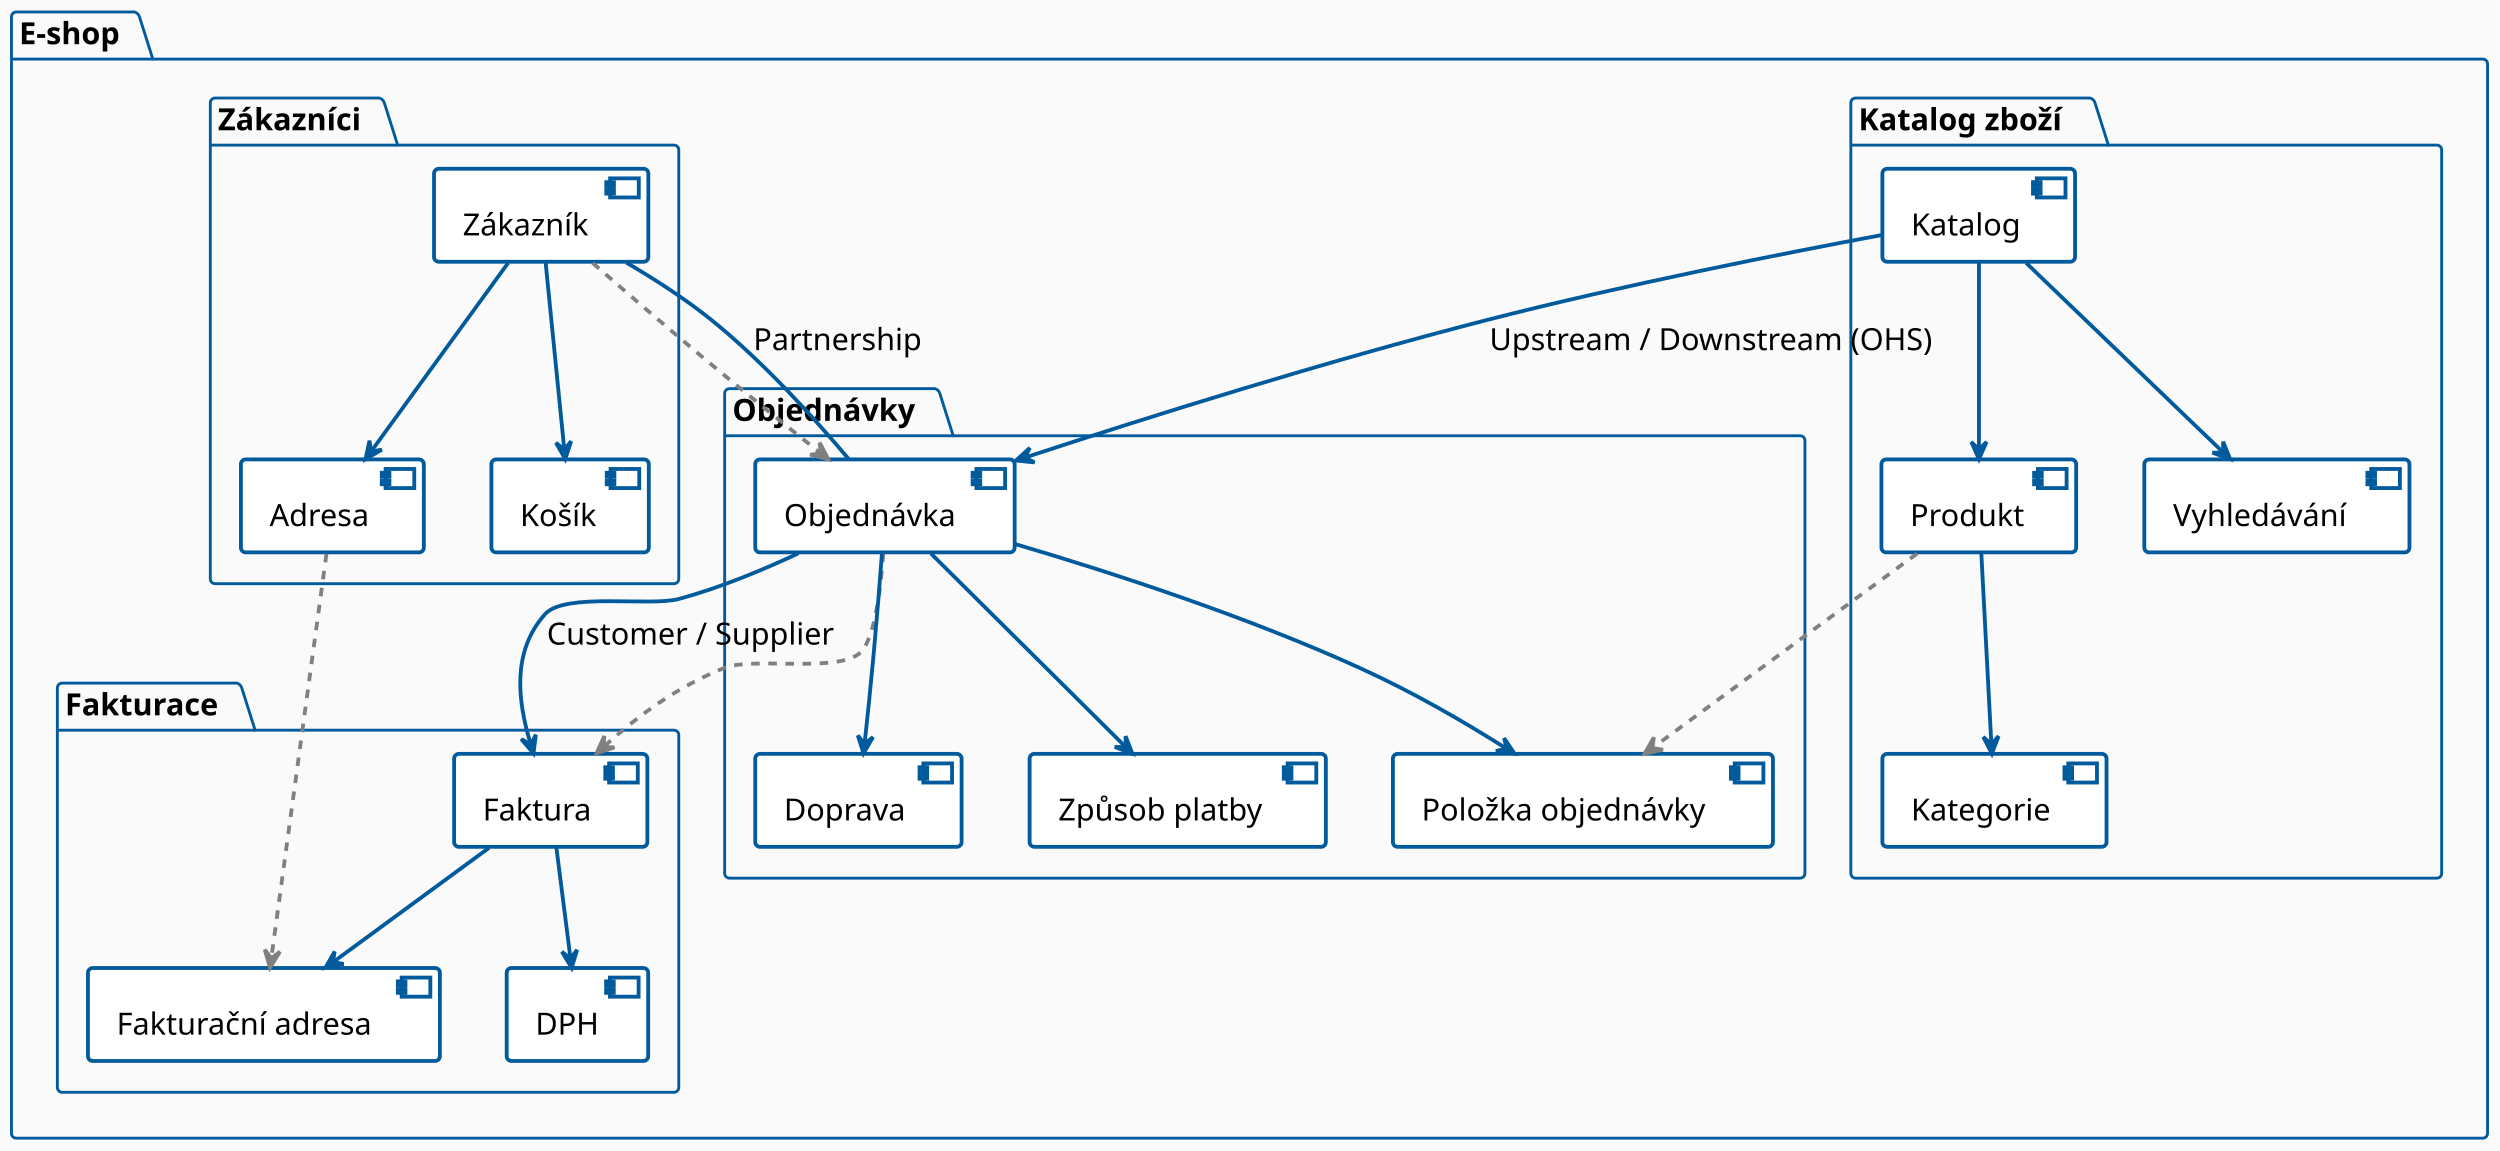
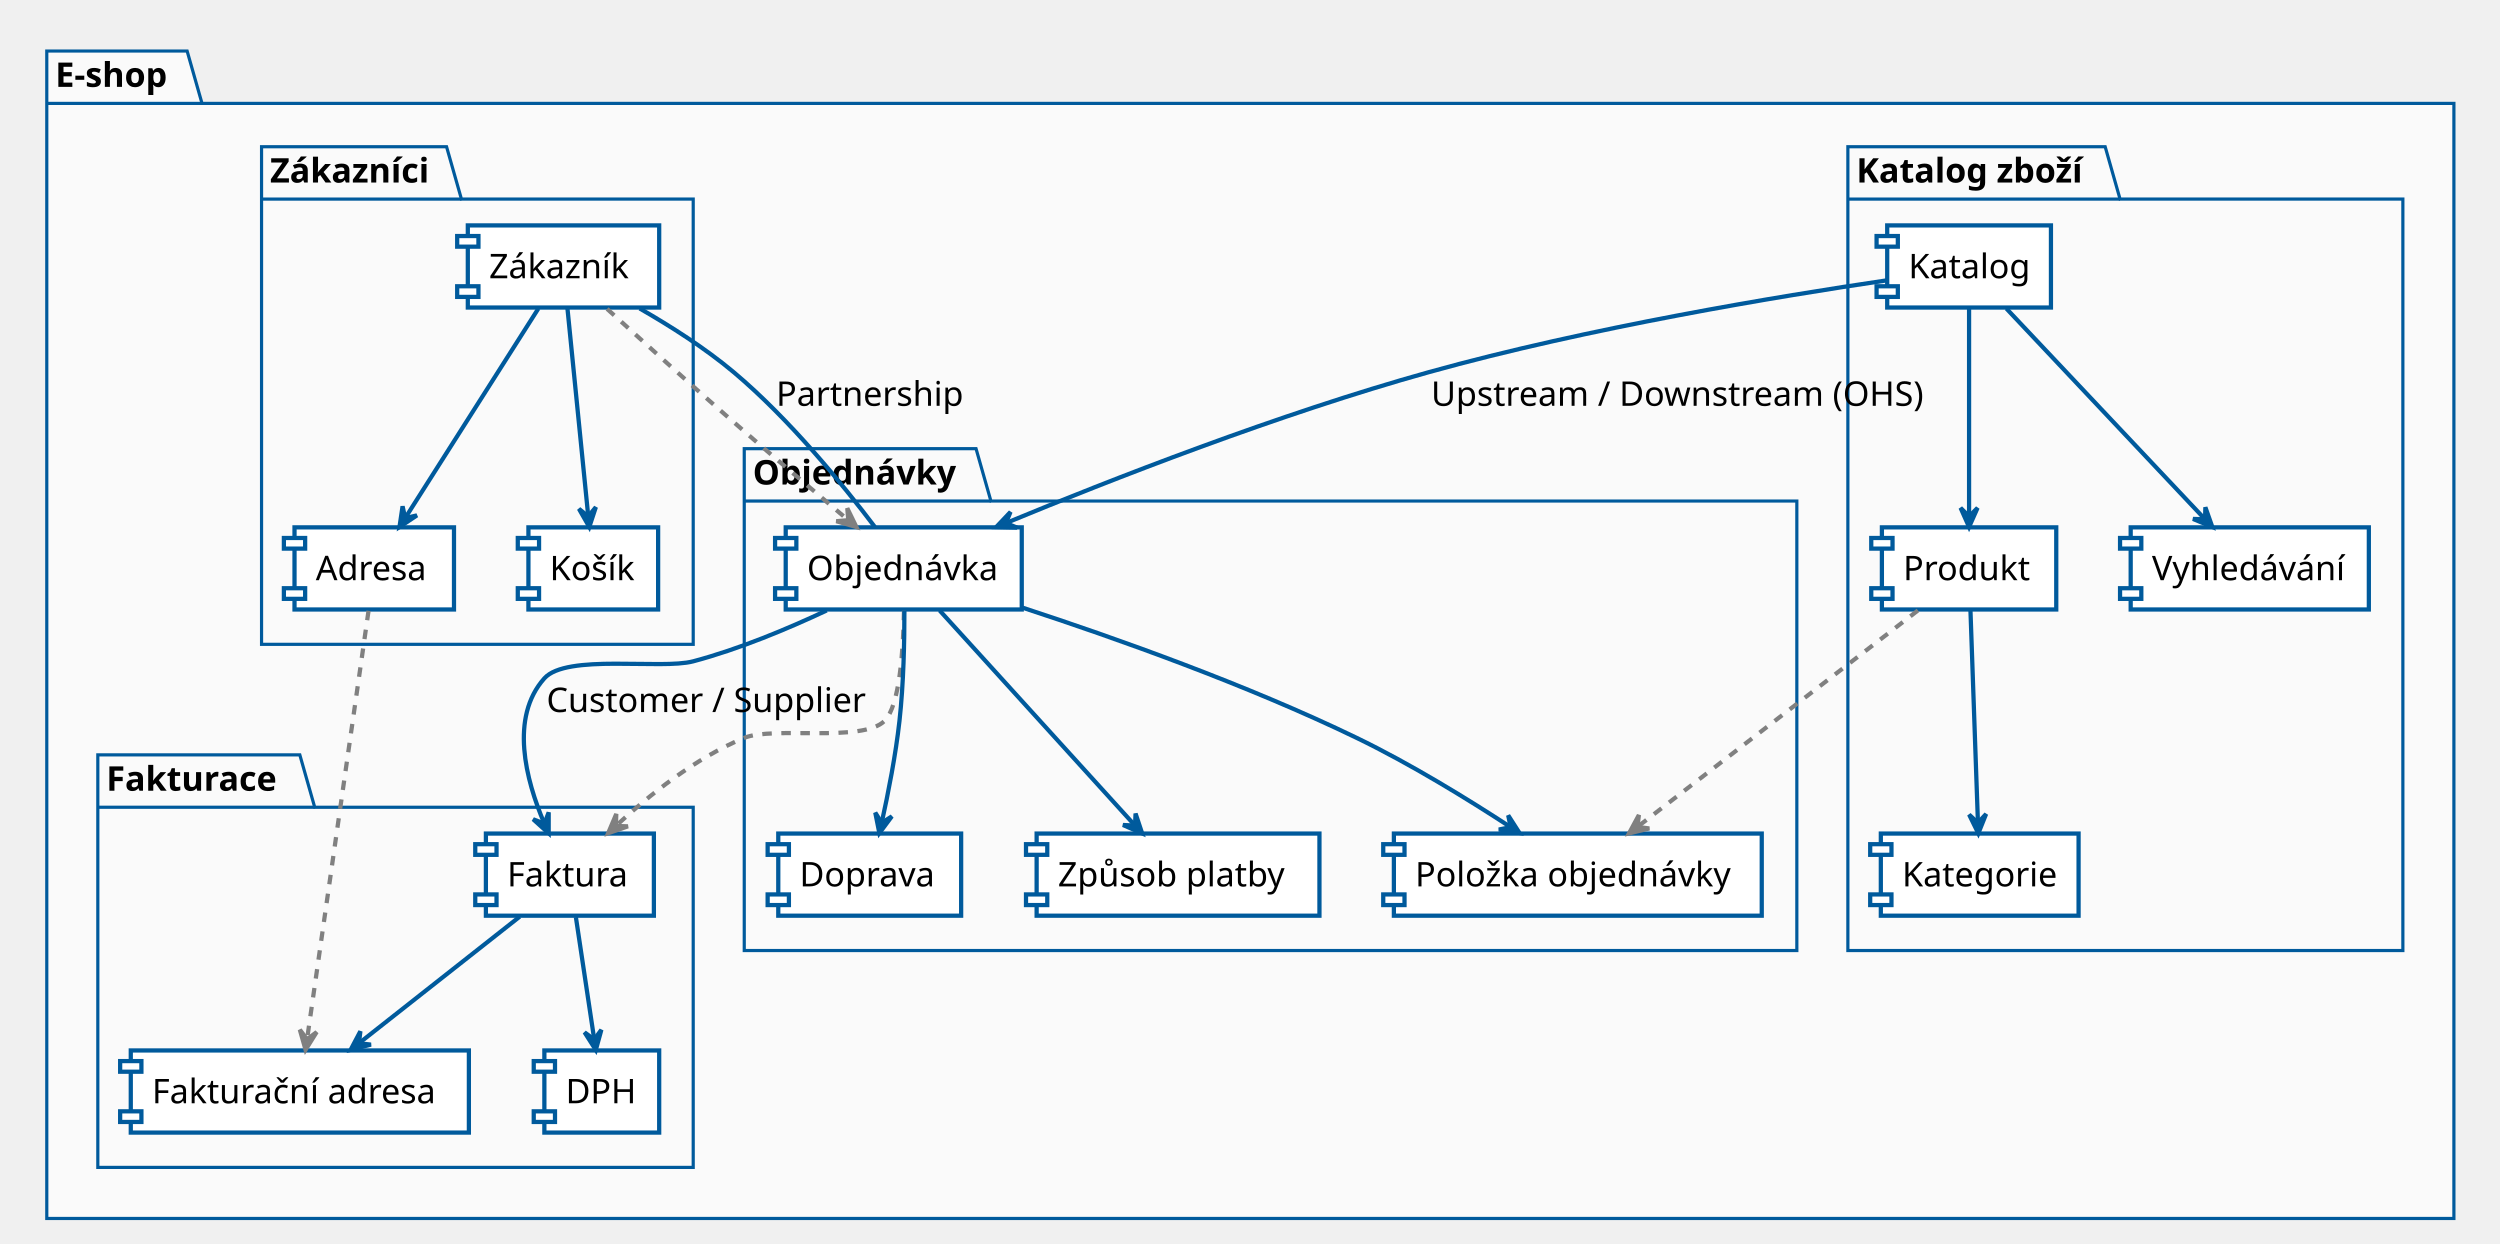
- <svg xmlns="http://www.w3.org/2000/svg" contentStyleType="text/css" data-diagram-type="DESCRIPTION" preserveAspectRatio="none" style="aspect-ratio:2.164;background:#FAFAFA;" version="1.1" viewBox="0 0 2043 940" zoomAndPan="magnify">
+ <svg xmlns="http://www.w3.org/2000/svg" contentScriptType="application/ecmascript" contentStyleType="text/css" height="914.062px" preserveAspectRatio="none" style="width:1837px;height:914px;background:#FAFAFA;" version="1.1" viewBox="0 0 1837 914" width="1837.5px" zoomAndPan="magnify">
  <defs />
  <g>
-     <rect fill="#FAFAFA" height="940.625" style="stroke:none;stroke-width:1.562;" width="2043.75" x="0" y="0" />
-     <g class="cluster" data-entity="E-shop" data-source-line="62" data-uid="ent0002" id="cluster_E-shop">
-       <path d="M13.281,9.802 L110.046,9.802 A5.859,5.859 0 0 1 113.953,13.709 L124.89,48.279 L2028.906,48.279 A3.906,3.906 0 0 1 2032.812,52.185 L2032.812,926.208 A3.906,3.906 0 0 1 2028.906,930.115 L13.281,930.115 A3.906,3.906 0 0 1 9.375,926.208 L9.375,13.709 A3.906,3.906 0 0 1 13.281,9.802" fill="#FAFAFA" style="stroke:#005A9C;stroke-width:2.344;" />
-       <line style="stroke:#005A9C;stroke-width:2.344;" x1="9.375" x2="124.89" y1="48.279" y2="48.279" />
-       <text fill="#000000" font-family="Nunito" font-size="25" font-weight="bold" lengthAdjust="spacing" textLength="95.203" x="15.625" y="36.133">E-shop
-             </text>
-     </g>
-     <g class="cluster" data-entity="Katalog zboží" data-source-line="63" data-uid="ent0003" id="cluster_Katalog zboží">
-       <path d="M1516.406,80.115 L1708.118,80.115 A5.859,5.859 0 0 1 1712.024,84.021 L1722.961,118.591 L1991.406,118.591 A3.906,3.906 0 0 1 1995.312,122.498 L1995.312,713.708 A3.906,3.906 0 0 1 1991.406,717.615 L1516.406,717.615 A3.906,3.906 0 0 1 1512.5,713.708 L1512.5,84.021 A3.906,3.906 0 0 1 1516.406,80.115" fill="#FAFAFA" style="stroke:#005A9C;stroke-width:2.344;" />
-       <line style="stroke:#005A9C;stroke-width:2.344;" x1="1512.5" x2="1722.961" y1="118.591" y2="118.591" />
-       <text fill="#000000" font-family="Nunito" font-size="25" font-weight="bold" lengthAdjust="spacing" textLength="190.149" x="1518.75" y="106.445">Katalog zboží
-             </text>
-     </g>
-     <g class="cluster" data-entity="Objednávky" data-source-line="70" data-uid="ent0008" id="cluster_Objednávky">
-       <path d="M596.094,317.615 L764.111,317.615 A5.859,5.859 0 0 1 768.018,321.521 L778.955,356.091 L1471.094,356.091 A3.906,3.906 0 0 1 1475,359.998 L1475,713.708 A3.906,3.906 0 0 1 1471.094,717.615 L596.094,717.615 A3.906,3.906 0 0 1 592.188,713.708 L592.188,321.521 A3.906,3.906 0 0 1 596.094,317.615" fill="#FAFAFA" style="stroke:#005A9C;stroke-width:2.344;" />
-       <line style="stroke:#005A9C;stroke-width:2.344;" x1="592.188" x2="778.955" y1="356.091" y2="356.091" />
-       <text fill="#000000" font-family="Nunito" font-size="25" font-weight="bold" lengthAdjust="spacing" textLength="166.455" x="598.438" y="343.945">Objednávky
-             </text>
-     </g>
-     <g class="cluster" data-entity="Zákazníci" data-source-line="77" data-uid="ent0013" id="cluster_Zákazníci">
-       <path d="M175.781,80.115 L310.144,80.115 A5.859,5.859 0 0 1 314.05,84.021 L324.988,118.591 L550.781,118.591 A3.906,3.906 0 0 1 554.688,122.498 L554.688,473.084 A3.906,3.906 0 0 1 550.781,476.99 L175.781,476.99 A3.906,3.906 0 0 1 171.875,473.084 L171.875,84.021 A3.906,3.906 0 0 1 175.781,80.115" fill="#FAFAFA" style="stroke:#005A9C;stroke-width:2.344;" />
-       <line style="stroke:#005A9C;stroke-width:2.344;" x1="171.875" x2="324.988" y1="118.591" y2="118.591" />
-       <text fill="#000000" font-family="Nunito" font-size="25" font-weight="bold" lengthAdjust="spacing" textLength="132.8" x="178.125" y="106.445">Zákazníci
-             </text>
-     </g>
-     <g class="cluster" data-entity="Fakturace" data-source-line="83" data-uid="ent0017" id="cluster_Fakturace">
-       <path d="M50.781,558.24 L193.64,558.24 A5.859,5.859 0 0 1 197.546,562.146 L208.484,596.716 L550.781,596.716 A3.906,3.906 0 0 1 554.688,600.623 L554.688,888.708 A3.906,3.906 0 0 1 550.781,892.615 L50.781,892.615 A3.906,3.906 0 0 1 46.875,888.708 L46.875,562.146 A3.906,3.906 0 0 1 50.781,558.24" fill="#FAFAFA" style="stroke:#005A9C;stroke-width:2.344;" />
-       <line style="stroke:#005A9C;stroke-width:2.344;" x1="46.875" x2="208.484" y1="596.716" y2="596.716" />
-       <text fill="#000000" font-family="Nunito" font-size="25" font-weight="bold" lengthAdjust="spacing" textLength="141.296" x="53.125" y="584.57">Fakturace
-             </text>
-     </g>
-     <g class="entity" data-entity="KZ" data-source-line="64" data-uid="ent0004" id="entity_KZ">
-       <rect fill="#FFFFFF" height="75.977" rx="3.906" ry="3.906" style="stroke:#005A9C;stroke-width:3.125;" width="157.446" x="1538.281" y="137.927" />
-       <rect fill="#FFFFFF" height="15.625" style="stroke:#005A9C;stroke-width:3.125;" width="23.438" x="1664.477" y="145.74" />
-       <rect fill="#FFFFFF" height="3.125" style="stroke:#005A9C;stroke-width:3.125;" width="6.25" x="1661.352" y="148.865" />
-       <rect fill="#FFFFFF" height="3.125" style="stroke:#005A9C;stroke-width:3.125;" width="6.25" x="1661.352" y="155.115" />
-       <text fill="#000000" font-family="Nunito" font-size="25" lengthAdjust="spacing" textLength="94.946" x="1561.719" y="192.383">Katalog
-             </text>
-     </g>
-     <g class="entity" data-entity="P" data-source-line="65" data-uid="ent0005" id="entity_P">
-       <rect fill="#FFFFFF" height="75.977" rx="3.906" ry="3.906" style="stroke:#005A9C;stroke-width:3.125;" width="159.143" x="1537.5" y="375.427" />
-       <rect fill="#FFFFFF" height="15.625" style="stroke:#005A9C;stroke-width:3.125;" width="23.438" x="1665.393" y="383.24" />
-       <rect fill="#FFFFFF" height="3.125" style="stroke:#005A9C;stroke-width:3.125;" width="6.25" x="1662.268" y="386.365" />
-       <rect fill="#FFFFFF" height="3.125" style="stroke:#005A9C;stroke-width:3.125;" width="6.25" x="1662.268" y="392.615" />
-       <text fill="#000000" font-family="Nunito" font-size="25" lengthAdjust="spacing" textLength="96.643" x="1560.938" y="429.883">Produkt
-             </text>
-     </g>
-     <g class="entity" data-entity="K" data-source-line="66" data-uid="ent0006" id="entity_K">
-       <rect fill="#FFFFFF" height="75.977" rx="3.906" ry="3.906" style="stroke:#005A9C;stroke-width:3.125;" width="183.167" x="1538.281" y="616.052" />
-       <rect fill="#FFFFFF" height="15.625" style="stroke:#005A9C;stroke-width:3.125;" width="23.438" x="1690.198" y="623.865" />
-       <rect fill="#FFFFFF" height="3.125" style="stroke:#005A9C;stroke-width:3.125;" width="6.25" x="1687.073" y="626.99" />
-       <rect fill="#FFFFFF" height="3.125" style="stroke:#005A9C;stroke-width:3.125;" width="6.25" x="1687.073" y="633.24" />
-       <text fill="#000000" font-family="Nunito" font-size="25" lengthAdjust="spacing" textLength="120.666" x="1561.719" y="670.508">Kategorie
-             </text>
-     </g>
-     <g class="entity" data-entity="V" data-source-line="67" data-uid="ent0007" id="entity_V">
-       <rect fill="#FFFFFF" height="75.977" rx="3.906" ry="3.906" style="stroke:#005A9C;stroke-width:3.125;" width="216.663" x="1752.344" y="375.427" />
-       <rect fill="#FFFFFF" height="15.625" style="stroke:#005A9C;stroke-width:3.125;" width="23.438" x="1937.756" y="383.24" />
-       <rect fill="#FFFFFF" height="3.125" style="stroke:#005A9C;stroke-width:3.125;" width="6.25" x="1934.631" y="386.365" />
-       <rect fill="#FFFFFF" height="3.125" style="stroke:#005A9C;stroke-width:3.125;" width="6.25" x="1934.631" y="392.615" />
-       <text fill="#000000" font-family="Nunito" font-size="25" lengthAdjust="spacing" textLength="154.163" x="1775.781" y="429.883">Vyhledávání
-             </text>
-     </g>
-     <g class="entity" data-entity="O" data-source-line="71" data-uid="ent0009" id="entity_O">
-       <rect fill="#FFFFFF" height="75.977" rx="3.906" ry="3.906" style="stroke:#005A9C;stroke-width:3.125;" width="212" x="617.188" y="375.427" />
-       <rect fill="#FFFFFF" height="15.625" style="stroke:#005A9C;stroke-width:3.125;" width="23.438" x="797.937" y="383.24" />
-       <rect fill="#FFFFFF" height="3.125" style="stroke:#005A9C;stroke-width:3.125;" width="6.25" x="794.812" y="386.365" />
-       <rect fill="#FFFFFF" height="3.125" style="stroke:#005A9C;stroke-width:3.125;" width="6.25" x="794.812" y="392.615" />
-       <text fill="#000000" font-family="Nunito" font-size="25" lengthAdjust="spacing" textLength="149.5" x="640.625" y="429.883">Objednávka
-             </text>
-     </g>
-     <g class="entity" data-entity="OP" data-source-line="72" data-uid="ent0010" id="entity_OP">
-       <rect fill="#FFFFFF" height="75.977" rx="3.906" ry="3.906" style="stroke:#005A9C;stroke-width:3.125;" width="310.571" x="1138.281" y="616.052" />
-       <rect fill="#FFFFFF" height="15.625" style="stroke:#005A9C;stroke-width:3.125;" width="23.438" x="1417.602" y="623.865" />
-       <rect fill="#FFFFFF" height="3.125" style="stroke:#005A9C;stroke-width:3.125;" width="6.25" x="1414.477" y="626.99" />
-       <rect fill="#FFFFFF" height="3.125" style="stroke:#005A9C;stroke-width:3.125;" width="6.25" x="1414.477" y="633.24" />
-       <text fill="#000000" font-family="Nunito" font-size="25" lengthAdjust="spacing" textLength="248.071" x="1161.719" y="670.508">Položka objednávky
-             </text>
-     </g>
-     <g class="entity" data-entity="D" data-source-line="73" data-uid="ent0011" id="entity_D">
-       <rect fill="#FFFFFF" height="75.977" rx="3.906" ry="3.906" style="stroke:#005A9C;stroke-width:3.125;" width="168.628" x="617.188" y="616.052" />
-       <rect fill="#FFFFFF" height="15.625" style="stroke:#005A9C;stroke-width:3.125;" width="23.438" x="754.565" y="623.865" />
-       <rect fill="#FFFFFF" height="3.125" style="stroke:#005A9C;stroke-width:3.125;" width="6.25" x="751.44" y="626.99" />
-       <rect fill="#FFFFFF" height="3.125" style="stroke:#005A9C;stroke-width:3.125;" width="6.25" x="751.44" y="633.24" />
-       <text fill="#000000" font-family="Nunito" font-size="25" lengthAdjust="spacing" textLength="106.128" x="640.625" y="670.508">Doprava
-             </text>
-     </g>
-     <g class="entity" data-entity="Z" data-source-line="74" data-uid="ent0012" id="entity_Z">
-       <rect fill="#FFFFFF" height="75.977" rx="3.906" ry="3.906" style="stroke:#005A9C;stroke-width:3.125;" width="242.078" x="841.406" y="616.052" />
-       <rect fill="#FFFFFF" height="15.625" style="stroke:#005A9C;stroke-width:3.125;" width="23.438" x="1052.234" y="623.865" />
-       <rect fill="#FFFFFF" height="3.125" style="stroke:#005A9C;stroke-width:3.125;" width="6.25" x="1049.109" y="626.99" />
-       <rect fill="#FFFFFF" height="3.125" style="stroke:#005A9C;stroke-width:3.125;" width="6.25" x="1049.109" y="633.24" />
-       <text fill="#000000" font-family="Nunito" font-size="25" lengthAdjust="spacing" textLength="179.578" x="864.844" y="670.508">Způsob platby
-             </text>
-     </g>
-     <g class="entity" data-entity="ZA" data-source-line="78" data-uid="ent0014" id="entity_ZA">
-       <rect fill="#FFFFFF" height="75.977" rx="3.906" ry="3.906" style="stroke:#005A9C;stroke-width:3.125;" width="175.134" x="354.688" y="137.927" />
-       <rect fill="#FFFFFF" height="15.625" style="stroke:#005A9C;stroke-width:3.125;" width="23.438" x="498.572" y="145.74" />
-       <rect fill="#FFFFFF" height="3.125" style="stroke:#005A9C;stroke-width:3.125;" width="6.25" x="495.447" y="148.865" />
-       <rect fill="#FFFFFF" height="3.125" style="stroke:#005A9C;stroke-width:3.125;" width="6.25" x="495.447" y="155.115" />
-       <text fill="#000000" font-family="Nunito" font-size="25" lengthAdjust="spacing" textLength="112.634" x="378.125" y="192.383">Zákazník
-             </text>
-     </g>
-     <g class="entity" data-entity="A" data-source-line="79" data-uid="ent0015" id="entity_A">
-       <rect fill="#FFFFFF" height="75.977" rx="3.906" ry="3.906" style="stroke:#005A9C;stroke-width:3.125;" width="149.475" x="196.875" y="375.427" />
-       <rect fill="#FFFFFF" height="15.625" style="stroke:#005A9C;stroke-width:3.125;" width="23.438" x="315.1" y="383.24" />
-       <rect fill="#FFFFFF" height="3.125" style="stroke:#005A9C;stroke-width:3.125;" width="6.25" x="311.975" y="386.365" />
-       <rect fill="#FFFFFF" height="3.125" style="stroke:#005A9C;stroke-width:3.125;" width="6.25" x="311.975" y="392.615" />
-       <text fill="#000000" font-family="Nunito" font-size="25" lengthAdjust="spacing" textLength="86.975" x="220.312" y="429.883">Adresa
-             </text>
-     </g>
-     <g class="entity" data-entity="KO" data-source-line="80" data-uid="ent0016" id="entity_KO">
-       <rect fill="#FFFFFF" height="75.977" rx="3.906" ry="3.906" style="stroke:#005A9C;stroke-width:3.125;" width="128.638" x="401.562" y="375.427" />
-       <rect fill="#FFFFFF" height="15.625" style="stroke:#005A9C;stroke-width:3.125;" width="23.438" x="498.95" y="383.24" />
-       <rect fill="#FFFFFF" height="3.125" style="stroke:#005A9C;stroke-width:3.125;" width="6.25" x="495.825" y="386.365" />
-       <rect fill="#FFFFFF" height="3.125" style="stroke:#005A9C;stroke-width:3.125;" width="6.25" x="495.825" y="392.615" />
-       <text fill="#000000" font-family="Nunito" font-size="25" lengthAdjust="spacing" textLength="66.138" x="425" y="429.883">Košík
-             </text>
-     </g>
-     <g class="entity" data-entity="F" data-source-line="84" data-uid="ent0018" id="entity_F">
-       <rect fill="#FFFFFF" height="75.977" rx="3.906" ry="3.906" style="stroke:#005A9C;stroke-width:3.125;" width="157.922" x="371.094" y="616.052" />
-       <rect fill="#FFFFFF" height="15.625" style="stroke:#005A9C;stroke-width:3.125;" width="23.438" x="497.766" y="623.865" />
-       <rect fill="#FFFFFF" height="3.125" style="stroke:#005A9C;stroke-width:3.125;" width="6.25" x="494.641" y="626.99" />
-       <rect fill="#FFFFFF" height="3.125" style="stroke:#005A9C;stroke-width:3.125;" width="6.25" x="494.641" y="633.24" />
-       <text fill="#000000" font-family="Nunito" font-size="25" lengthAdjust="spacing" textLength="95.422" x="394.531" y="670.508">Faktura
-             </text>
-     </g>
-     <g class="entity" data-entity="FA" data-source-line="85" data-uid="ent0019" id="entity_FA">
-       <rect fill="#FFFFFF" height="75.977" rx="3.906" ry="3.906" style="stroke:#005A9C;stroke-width:3.125;" width="287.598" x="71.875" y="791.052" />
-       <rect fill="#FFFFFF" height="15.625" style="stroke:#005A9C;stroke-width:3.125;" width="23.438" x="328.223" y="798.865" />
-       <rect fill="#FFFFFF" height="3.125" style="stroke:#005A9C;stroke-width:3.125;" width="6.25" x="325.098" y="801.99" />
-       <rect fill="#FFFFFF" height="3.125" style="stroke:#005A9C;stroke-width:3.125;" width="6.25" x="325.098" y="808.24" />
-       <text fill="#000000" font-family="Nunito" font-size="25" lengthAdjust="spacing" textLength="225.098" x="95.312" y="845.508">Fakturační adresa
-             </text>
-     </g>
-     <g class="entity" data-entity="DPH" data-source-line="86" data-uid="ent0020" id="entity_DPH">
-       <rect fill="#FFFFFF" height="75.977" rx="3.906" ry="3.906" style="stroke:#005A9C;stroke-width:3.125;" width="115.625" x="414.062" y="791.052" />
-       <rect fill="#FFFFFF" height="15.625" style="stroke:#005A9C;stroke-width:3.125;" width="23.438" x="498.438" y="798.865" />
-       <rect fill="#FFFFFF" height="3.125" style="stroke:#005A9C;stroke-width:3.125;" width="6.25" x="495.312" y="801.99" />
-       <rect fill="#FFFFFF" height="3.125" style="stroke:#005A9C;stroke-width:3.125;" width="6.25" x="495.312" y="808.24" />
-       <text fill="#000000" font-family="Nunito" font-size="25" lengthAdjust="spacing" textLength="53.125" x="437.5" y="845.508">DPH
-             </text>
-     </g>
-     <g class="link" data-entity-1="KZ" data-entity-2="O" data-source-line="91" data-uid="lnk21" id="link_KZ_O">
-       <path d="M1538.203,191.99 C1456.875,207.146 1326.672,232.865 1215.625,261.365 C1081.453,295.802 938.236,340.897 839.08,373.412" fill="none" id="KZ-to-O" style="stroke:#005A9C;stroke-width:3.125;" />
-       <polygon fill="#005A9C" points="830.172,376.334,845.482,377.89,837.595,373.899,841.587,366.013,830.172,376.334" style="stroke:#005A9C;stroke-width:3.125;" />
-       <text fill="#000000" font-family="Nunito" font-size="25" lengthAdjust="spacing" textLength="387.439" x="1217.188" y="286.133">Upstream / Downstream (OHS)
-             </text>
-     </g>
-     <g class="link" data-entity-1="ZA" data-entity-2="O" data-source-line="92" data-uid="lnk22" id="link_ZA_O">
-       <path d="M511.859,214.615 C534.844,228.068 559.969,244.224 581.25,261.365 C624.125,295.896 666.547,343.005 693.734,375.334" fill="none" id="ZA-O" style="stroke:#005A9C;stroke-width:3.125;" />
-       <text fill="#000000" font-family="Nunito" font-size="25" lengthAdjust="spacing" textLength="143.665" x="615.625" y="286.133">Partnership
-             </text>
-     </g>
-     <g class="link" data-entity-1="ZA" data-entity-2="O" data-source-line="112" data-uid="lnk35" id="link_ZA_O">
-       <path d="M484.328,214.88 C510.281,237.552 544.344,267.021 575,292.615 C608.781,320.818 640.197,346.135 669.635,369.572" fill="none" id="ZA-to-O" style="stroke:#808080;stroke-width:3.125;stroke-dasharray:7.0,7.0;" />
-       <polygon fill="#808080" points="676.969,375.412,669.86,361.763,670.857,370.545,662.074,371.542,676.969,375.412" style="stroke:#808080;stroke-width:3.125;" />
-     </g>
-     <g class="link" data-entity-1="O" data-entity-2="F" data-source-line="93" data-uid="lnk23" id="link_O_F">
-       <path d="M652.5,452.146 C622.969,465.99 587.906,480.505 554.688,489.49 C531.078,495.88 461.594,483.74 445.312,501.99 C418.109,532.474 423.101,572.823 433.273,606.698" fill="none" id="O-to-F" style="stroke:#005A9C;stroke-width:3.125;" />
-       <polygon fill="#005A9C" points="435.969,615.677,437.911,600.411,433.722,608.195,425.938,604.006,435.969,615.677" style="stroke:#005A9C;stroke-width:3.125;" />
-       <text fill="#000000" font-family="Nunito" font-size="25" lengthAdjust="spacing" textLength="248.755" x="446.875" y="526.758">Customer / Supplier
-             </text>
-     </g>
-     <g class="link" data-entity-1="O" data-entity-2="F" data-source-line="113" data-uid="lnk36" id="link_O_F">
-       <path d="M721.797,452.49 C719.625,482.849 714.609,522.396 703.125,533.24 C685.078,550.271 615.234,536.568 592.188,545.74 C552.578,561.505 521.305,585.101 494.492,609.288" fill="none" id="O-to-F-1" style="stroke:#808080;stroke-width:3.125;stroke-dasharray:7.0,7.0;" />
-       <polygon fill="#808080" points="487.531,615.568,502.159,610.789,493.332,610.335,493.786,601.508,487.531,615.568" style="stroke:#808080;stroke-width:3.125;" />
-     </g>
-     <g class="link" data-entity-1="KZ" data-entity-2="P" data-source-line="96" data-uid="lnk24" id="link_KZ_P">
-       <path d="M1617.188,214.912 C1617.188,258.802 1617.188,321.99 1617.188,365.802" fill="none" id="KZ-to-P" style="stroke:#005A9C;stroke-width:3.125;" />
-       <polygon fill="#005A9C" points="1617.188,375.177,1623.438,361.115,1617.188,367.365,1610.938,361.115,1617.188,375.177" style="stroke:#005A9C;stroke-width:3.125;" />
-     </g>
-     <g class="link" data-entity-1="P" data-entity-2="K" data-source-line="97" data-uid="lnk25" id="link_P_K">
-       <path d="M1619.141,452.38 C1621.484,497.005 1624.913,562.065 1627.257,606.565" fill="none" id="P-to-K" style="stroke:#005A9C;stroke-width:3.125;" />
-       <polygon fill="#005A9C" points="1627.75,615.927,1633.252,601.556,1627.339,608.126,1620.769,602.213,1627.75,615.927" style="stroke:#005A9C;stroke-width:3.125;" />
-     </g>
-     <g class="link" data-entity-1="KZ" data-entity-2="V" data-source-line="98" data-uid="lnk26" id="link_KZ_V">
-       <path d="M1655.812,214.912 C1701.453,258.802 1770.18,324.867 1815.742,368.679" fill="none" id="KZ-to-V" style="stroke:#005A9C;stroke-width:3.125;" />
-       <polygon fill="#005A9C" points="1822.5,375.177,1816.696,360.925,1816.869,369.762,1808.032,369.935,1822.5,375.177" style="stroke:#005A9C;stroke-width:3.125;" />
-     </g>
-     <g class="link" data-entity-1="O" data-entity-2="OP" data-source-line="100" data-uid="lnk27" id="link_O_OP">
-       <path d="M829.703,444.63 C908.859,468.021 1018.719,503.755 1110.938,545.74 C1155.125,565.849 1194.408,588.686 1229.783,610.936" fill="none" id="O-to-OP" style="stroke:#005A9C;stroke-width:3.125;" />
-       <polygon fill="#005A9C" points="1237.719,615.927,1229.143,603.15,1231.106,611.768,1222.487,613.731,1237.719,615.927" style="stroke:#005A9C;stroke-width:3.125;" />
-     </g>
-     <g class="link" data-entity-1="O" data-entity-2="D" data-source-line="101" data-uid="lnk28" id="link_O_D">
-       <path d="M720.719,452.49 C718.969,475.709 716.547,506.24 714.062,533.24 C711.516,560.88 709.262,582.732 706.7,606.326" fill="none" id="O-to-D" style="stroke:#005A9C;stroke-width:3.125;" />
-       <polygon fill="#005A9C" points="705.688,615.646,713.419,602.341,706.531,607.879,700.992,600.991,705.688,615.646" style="stroke:#005A9C;stroke-width:3.125;" />
-     </g>
-     <g class="link" data-entity-1="O" data-entity-2="Z" data-source-line="102" data-uid="lnk29" id="link_O_Z">
-       <path d="M760.797,452.38 C805.703,497.005 873.958,564.82 918.755,609.32" fill="none" id="O-to-Z" style="stroke:#005A9C;stroke-width:3.125;" />
-       <polygon fill="#005A9C" points="925.406,615.927,919.834,601.583,919.864,610.421,911.025,610.451,925.406,615.927" style="stroke:#005A9C;stroke-width:3.125;" />
-     </g>
-     <g class="link" data-entity-1="ZA" data-entity-2="A" data-source-line="104" data-uid="lnk30" id="link_ZA_A">
-       <path d="M415.203,214.912 C383.312,258.802 336.09,323.781 304.246,367.594" fill="none" id="ZA-to-A" style="stroke:#005A9C;stroke-width:3.125;" />
-       <polygon fill="#005A9C" points="298.734,375.177,312.058,367.476,303.328,368.858,301.947,360.127,298.734,375.177" style="stroke:#005A9C;stroke-width:3.125;" />
-     </g>
-     <g class="link" data-entity-1="ZA" data-entity-2="KO" data-source-line="105" data-uid="lnk31" id="link_ZA_KO">
-       <path d="M445.906,214.912 C450.297,258.802 456.615,322.036 460.99,365.849" fill="none" id="ZA-to-KO" style="stroke:#005A9C;stroke-width:3.125;" />
-       <polygon fill="#005A9C" points="461.922,375.177,466.744,360.563,461.146,367.403,454.305,361.805,461.922,375.177" style="stroke:#005A9C;stroke-width:3.125;" />
-     </g>
-     <g class="link" data-entity-1="F" data-entity-2="FA" data-source-line="107" data-uid="lnk32" id="link_F_FA">
-       <path d="M399.719,692.771 C360.172,721.771 312.903,756.429 273.388,785.414" fill="none" id="F-to-FA" style="stroke:#005A9C;stroke-width:3.125;" />
-       <polygon fill="#005A9C" points="265.828,790.958,280.864,787.681,272.128,786.338,273.471,777.602,265.828,790.958" style="stroke:#005A9C;stroke-width:3.125;" />
-     </g>
-     <g class="link" data-entity-1="F" data-entity-2="DPH" data-source-line="108" data-uid="lnk33" id="link_F_DPH">
-       <path d="M454.688,692.771 C458.391,721.771 462.317,752.674 466.004,781.659" fill="none" id="F-to-DPH" style="stroke:#005A9C;stroke-width:3.125;" />
-       <polygon fill="#005A9C" points="467.188,790.958,471.613,776.22,466.202,783.208,459.213,777.797,467.188,790.958" style="stroke:#005A9C;stroke-width:3.125;" />
-     </g>
-     <g class="link" data-entity-1="P" data-entity-2="OP" data-source-line="111" data-uid="lnk34" id="link_P_OP">
-       <path d="M1566.656,452.38 C1505.891,497.005 1412.088,565.878 1351.494,610.378" fill="none" id="P-to-OP" style="stroke:#808080;stroke-width:3.125;stroke-dasharray:7.0,7.0;" />
-       <polygon fill="#808080" points="1343.938,615.927,1358.971,612.641,1350.234,611.303,1351.572,602.566,1343.938,615.927" style="stroke:#808080;stroke-width:3.125;" />
-     </g>
-     <g class="link" data-entity-1="A" data-entity-2="FA" data-source-line="114" data-uid="lnk37" id="link_A_FA">
-       <path d="M266.781,452.599 C256.078,531.146 232.596,703.326 221.924,781.529" fill="none" id="A-to-FA" style="stroke:#808080;stroke-width:3.125;stroke-dasharray:7.0,7.0;" />
-       <polygon fill="#808080" points="220.656,790.818,228.75,777.73,221.713,783.077,216.365,776.039,220.656,790.818" style="stroke:#808080;stroke-width:3.125;" />
-     </g>
+     <polygon fill="#FAFAFA" points="34.375,37.5,137.5,37.5,148.438,75.977,1803.125,75.977,1803.125,895.312,34.375,895.312,34.375,37.5" style="stroke: #005A9C; stroke-width: 2.344;" />
+     <line style="stroke: #005A9C; stroke-width: 2.344;" x1="34.375" x2="148.438" y1="75.977" y2="75.977" />
+     <text fill="#000000" font-family="Nunito" font-size="25" font-weight="bold" lengthAdjust="spacingAndGlyphs" textLength="93.75" x="40.625" y="63.831">E-shop</text>
+     <polygon fill="#FAFAFA" points="1357.812,107.812,1546.875,107.812,1557.812,146.289,1765.625,146.289,1765.625,698.438,1357.812,698.438,1357.812,107.812" style="stroke: #005A9C; stroke-width: 2.344;" />
+     <line style="stroke: #005A9C; stroke-width: 2.344;" x1="1357.812" x2="1557.812" y1="146.289" y2="146.289" />
+     <text fill="#000000" font-family="Nunito" font-size="25" font-weight="bold" lengthAdjust="spacingAndGlyphs" textLength="179.688" x="1364.062" y="134.143">Katalog zboží</text>
+     <polygon fill="#FAFAFA" points="546.875,329.688,717.188,329.688,728.125,368.164,1320.312,368.164,1320.312,698.438,546.875,698.438,546.875,329.688" style="stroke: #005A9C; stroke-width: 2.344;" />
+     <line style="stroke: #005A9C; stroke-width: 2.344;" x1="546.875" x2="728.125" y1="368.164" y2="368.164" />
+     <text fill="#000000" font-family="Nunito" font-size="25" font-weight="bold" lengthAdjust="spacingAndGlyphs" textLength="160.938" x="553.125" y="356.018">Objednávky</text>
+     <polygon fill="#FAFAFA" points="192.188,107.812,328.125,107.812,339.062,146.289,509.375,146.289,509.375,473.438,192.188,473.438,192.188,107.812" style="stroke: #005A9C; stroke-width: 2.344;" />
+     <line style="stroke: #005A9C; stroke-width: 2.344;" x1="192.188" x2="339.062" y1="146.289" y2="146.289" />
+     <text fill="#000000" font-family="Nunito" font-size="25" font-weight="bold" lengthAdjust="spacingAndGlyphs" textLength="126.562" x="198.438" y="134.143">Zákazníci</text>
+     <polygon fill="#FAFAFA" points="71.875,554.688,220.312,554.688,231.25,593.164,509.375,593.164,509.375,857.812,71.875,857.812,71.875,554.688" style="stroke: #005A9C; stroke-width: 2.344;" />
+     <line style="stroke: #005A9C; stroke-width: 2.344;" x1="71.875" x2="231.25" y1="593.164" y2="593.164" />
+     <text fill="#000000" font-family="Nunito" font-size="25" font-weight="bold" lengthAdjust="spacingAndGlyphs" textLength="139.062" x="78.125" y="581.018">Fakturace</text>
+     <rect fill="#FFFFFF" height="60.352" style="stroke: #005A9C; stroke-width: 3.125;" width="120.312" x="1386.719" y="165.625" />
+     <rect fill="#FFFFFF" height="7.812" style="stroke: #005A9C; stroke-width: 3.125;" width="15.625" x="1378.906" y="173.438" />
+     <rect fill="#FFFFFF" height="7.812" style="stroke: #005A9C; stroke-width: 3.125;" width="15.625" x="1378.906" y="210.352" />
+     <text fill="#000000" font-family="Nunito" font-size="25" lengthAdjust="spacingAndGlyphs" textLength="89.062" x="1402.344" y="204.456">Katalog</text>
+     <rect fill="#FFFFFF" height="60.352" style="stroke: #005A9C; stroke-width: 3.125;" width="128.125" x="1382.812" y="387.5" />
+     <rect fill="#FFFFFF" height="7.812" style="stroke: #005A9C; stroke-width: 3.125;" width="15.625" x="1375" y="395.312" />
+     <rect fill="#FFFFFF" height="7.812" style="stroke: #005A9C; stroke-width: 3.125;" width="15.625" x="1375" y="432.227" />
+     <text fill="#000000" font-family="Nunito" font-size="25" lengthAdjust="spacingAndGlyphs" textLength="96.875" x="1398.438" y="426.331">Produkt</text>
+     <rect fill="#FFFFFF" height="60.352" style="stroke: #005A9C; stroke-width: 3.125;" width="145.312" x="1382.031" y="612.5" />
+     <rect fill="#FFFFFF" height="7.812" style="stroke: #005A9C; stroke-width: 3.125;" width="15.625" x="1374.219" y="620.312" />
+     <rect fill="#FFFFFF" height="7.812" style="stroke: #005A9C; stroke-width: 3.125;" width="15.625" x="1374.219" y="657.227" />
+     <text fill="#000000" font-family="Nunito" font-size="25" lengthAdjust="spacingAndGlyphs" textLength="114.062" x="1397.656" y="651.331">Kategorie</text>
+     <rect fill="#FFFFFF" height="60.352" style="stroke: #005A9C; stroke-width: 3.125;" width="175" x="1565.625" y="387.5" />
+     <rect fill="#FFFFFF" height="7.812" style="stroke: #005A9C; stroke-width: 3.125;" width="15.625" x="1557.812" y="395.312" />
+     <rect fill="#FFFFFF" height="7.812" style="stroke: #005A9C; stroke-width: 3.125;" width="15.625" x="1557.812" y="432.227" />
+     <text fill="#000000" font-family="Nunito" font-size="25" lengthAdjust="spacingAndGlyphs" textLength="143.75" x="1581.25" y="426.331">Vyhledávání</text>
+     <rect fill="#FFFFFF" height="60.352" style="stroke: #005A9C; stroke-width: 3.125;" width="173.438" x="577.344" y="387.5" />
+     <rect fill="#FFFFFF" height="7.812" style="stroke: #005A9C; stroke-width: 3.125;" width="15.625" x="569.531" y="395.312" />
+     <rect fill="#FFFFFF" height="7.812" style="stroke: #005A9C; stroke-width: 3.125;" width="15.625" x="569.531" y="432.227" />
+     <text fill="#000000" font-family="Nunito" font-size="25" lengthAdjust="spacingAndGlyphs" textLength="142.188" x="592.969" y="426.331">Objednávka</text>
+     <rect fill="#FFFFFF" height="60.352" style="stroke: #005A9C; stroke-width: 3.125;" width="270.312" x="1024.219" y="612.5" />
+     <rect fill="#FFFFFF" height="7.812" style="stroke: #005A9C; stroke-width: 3.125;" width="15.625" x="1016.406" y="620.312" />
+     <rect fill="#FFFFFF" height="7.812" style="stroke: #005A9C; stroke-width: 3.125;" width="15.625" x="1016.406" y="657.227" />
+     <text fill="#000000" font-family="Nunito" font-size="25" lengthAdjust="spacingAndGlyphs" textLength="239.062" x="1039.844" y="651.331">Položka objednávky</text>
+     <rect fill="#FFFFFF" height="60.352" style="stroke: #005A9C; stroke-width: 3.125;" width="134.375" x="571.875" y="612.5" />
+     <rect fill="#FFFFFF" height="7.812" style="stroke: #005A9C; stroke-width: 3.125;" width="15.625" x="564.062" y="620.312" />
+     <rect fill="#FFFFFF" height="7.812" style="stroke: #005A9C; stroke-width: 3.125;" width="15.625" x="564.062" y="657.227" />
+     <text fill="#000000" font-family="Nunito" font-size="25" lengthAdjust="spacingAndGlyphs" textLength="103.125" x="587.5" y="651.331">Doprava</text>
+     <rect fill="#FFFFFF" height="60.352" style="stroke: #005A9C; stroke-width: 3.125;" width="207.812" x="761.719" y="612.5" />
+     <rect fill="#FFFFFF" height="7.812" style="stroke: #005A9C; stroke-width: 3.125;" width="15.625" x="753.906" y="620.312" />
+     <rect fill="#FFFFFF" height="7.812" style="stroke: #005A9C; stroke-width: 3.125;" width="15.625" x="753.906" y="657.227" />
+     <text fill="#000000" font-family="Nunito" font-size="25" lengthAdjust="spacingAndGlyphs" textLength="176.562" x="777.344" y="651.331">Způsob platby</text>
+     <rect fill="#FFFFFF" height="60.352" style="stroke: #005A9C; stroke-width: 3.125;" width="140.625" x="343.75" y="165.625" />
+     <rect fill="#FFFFFF" height="7.812" style="stroke: #005A9C; stroke-width: 3.125;" width="15.625" x="335.938" y="173.438" />
+     <rect fill="#FFFFFF" height="7.812" style="stroke: #005A9C; stroke-width: 3.125;" width="15.625" x="335.938" y="210.352" />
+     <text fill="#000000" font-family="Nunito" font-size="25" lengthAdjust="spacingAndGlyphs" textLength="109.375" x="359.375" y="204.456">Zákazník</text>
+     <rect fill="#FFFFFF" height="60.352" style="stroke: #005A9C; stroke-width: 3.125;" width="117.188" x="216.406" y="387.5" />
+     <rect fill="#FFFFFF" height="7.812" style="stroke: #005A9C; stroke-width: 3.125;" width="15.625" x="208.594" y="395.312" />
+     <rect fill="#FFFFFF" height="7.812" style="stroke: #005A9C; stroke-width: 3.125;" width="15.625" x="208.594" y="432.227" />
+     <text fill="#000000" font-family="Nunito" font-size="25" lengthAdjust="spacingAndGlyphs" textLength="85.938" x="232.031" y="426.331">Adresa</text>
+     <rect fill="#FFFFFF" height="60.352" style="stroke: #005A9C; stroke-width: 3.125;" width="95.312" x="388.281" y="387.5" />
+     <rect fill="#FFFFFF" height="7.812" style="stroke: #005A9C; stroke-width: 3.125;" width="15.625" x="380.469" y="395.312" />
+     <rect fill="#FFFFFF" height="7.812" style="stroke: #005A9C; stroke-width: 3.125;" width="15.625" x="380.469" y="432.227" />
+     <text fill="#000000" font-family="Nunito" font-size="25" lengthAdjust="spacingAndGlyphs" textLength="64.062" x="403.906" y="426.331">Košík</text>
+     <rect fill="#FFFFFF" height="60.352" style="stroke: #005A9C; stroke-width: 3.125;" width="123.438" x="357.031" y="612.5" />
+     <rect fill="#FFFFFF" height="7.812" style="stroke: #005A9C; stroke-width: 3.125;" width="15.625" x="349.219" y="620.312" />
+     <rect fill="#FFFFFF" height="7.812" style="stroke: #005A9C; stroke-width: 3.125;" width="15.625" x="349.219" y="657.227" />
+     <text fill="#000000" font-family="Nunito" font-size="25" lengthAdjust="spacingAndGlyphs" textLength="92.188" x="372.656" y="651.331">Faktura</text>
+     <rect fill="#FFFFFF" height="60.352" style="stroke: #005A9C; stroke-width: 3.125;" width="248.438" x="96.094" y="771.875" />
+     <rect fill="#FFFFFF" height="7.812" style="stroke: #005A9C; stroke-width: 3.125;" width="15.625" x="88.281" y="779.688" />
+     <rect fill="#FFFFFF" height="7.812" style="stroke: #005A9C; stroke-width: 3.125;" width="15.625" x="88.281" y="816.602" />
+     <text fill="#000000" font-family="Nunito" font-size="25" lengthAdjust="spacingAndGlyphs" textLength="217.188" x="111.719" y="810.706">Fakturační adresa</text>
+     <rect fill="#FFFFFF" height="60.352" style="stroke: #005A9C; stroke-width: 3.125;" width="84.375" x="400" y="771.875" />
+     <rect fill="#FFFFFF" height="7.812" style="stroke: #005A9C; stroke-width: 3.125;" width="15.625" x="392.188" y="779.688" />
+     <rect fill="#FFFFFF" height="7.812" style="stroke: #005A9C; stroke-width: 3.125;" width="15.625" x="392.188" y="816.602" />
+     <text fill="#000000" font-family="Nunito" font-size="25" lengthAdjust="spacingAndGlyphs" textLength="53.125" x="415.625" y="810.706">DPH</text>
+     <path d="M1386.312,206.016 C1307.859,217.578 1167.234,240.766 1050,273.438 C939.641,304.188 816.141,352.5 739.234,384.312 " fill="none" id="KZ-&gt;O" style="stroke: #005A9C; stroke-width: 3.125;" />
+     <polygon fill="#005A9C" points="731.953,387.344,747.338,387.704,739.165,384.339,742.53,376.166,731.953,387.344" style="stroke: #005A9C; stroke-width: 3.125;" />
+     <text fill="#000000" font-family="Nunito" font-size="25" lengthAdjust="spacingAndGlyphs" textLength="381.25" x="1051.562" y="298.206">Upstream / Downstream (OHS)</text>
+     <path d="M470.047,226.672 C492.547,239.562 518.078,255.812 539.062,273.438 C580.219,308 619.641,356.516 642.844,387.203 " fill="none" id="ZA-O" style="stroke: #005A9C; stroke-width: 3.125;" />
+     <text fill="#000000" font-family="Nunito" font-size="25" lengthAdjust="spacingAndGlyphs" textLength="140.625" x="570.312" y="298.206">Partnership</text>
+     <path d="M446.094,226.984 C469.875,248.625 503.172,278.719 532.812,304.688 C562.688,330.859 596.875,359.938 622.859,381.859 " fill="none" id="ZA-&gt;O" style="stroke: #808080; stroke-width: 3.125; stroke-dasharray: 7.0,7.0;" />
+     <polygon fill="#808080" points="629.297,387.266,622.576,373.422,623.324,382.229,614.517,382.978,629.297,387.266" style="stroke: #808080; stroke-width: 3.125;" />
+     <path d="M607.453,448.562 C578.781,462.031 542.984,477.016 509.375,485.938 C485.734,492.219 416.281,480.188 400,498.438 C374.391,527.141 386.281,572.906 399.891,604.906 " fill="none" id="O-&gt;F" style="stroke: #005A9C; stroke-width: 3.125;" />
+     <polygon fill="#005A9C" points="403.172,612.312,403.181,596.924,400.003,605.172,391.755,601.994,403.172,612.312" style="stroke: #005A9C; stroke-width: 3.125;" />
+     <text fill="#000000" font-family="Nunito" font-size="25" lengthAdjust="spacingAndGlyphs" textLength="240.625" x="401.562" y="523.206">Customer / Supplier</text>
+     <path d="M664.25,448.734 C663.766,477.484 661.078,518.688 650,529.688 C633.625,545.953 568.234,533.422 546.875,542.188 C511.125,556.875 476.859,584.359 452.766,606.688 " fill="none" id="O-&gt;F-1" style="stroke: #808080; stroke-width: 3.125; stroke-dasharray: 7.0,7.0;" />
+     <polygon fill="#808080" points="446.859,612.25,461.394,607.194,452.56,606.908,452.846,598.073,446.859,612.25" style="stroke: #808080; stroke-width: 3.125;" />
+     <path d="M1446.875,226.703 C1446.875,265.922 1446.875,335.875 1446.875,378.984 " fill="none" id="KZ-&gt;P" style="stroke: #005A9C; stroke-width: 3.125;" />
+     <polygon fill="#005A9C" points="1446.875,387.234,1453.125,373.172,1446.875,379.422,1440.625,373.172,1446.875,387.234" style="stroke: #005A9C; stroke-width: 3.125;" />
+     <path d="M1447.891,448.531 C1449.312,488.562 1451.844,560.75 1453.391,604.562 " fill="none" id="P-&gt;K" style="stroke: #005A9C; stroke-width: 3.125;" />
+     <polygon fill="#005A9C" points="1453.672,612.391,1459.396,598.106,1453.382,604.583,1446.904,598.57,1453.672,612.391" style="stroke: #005A9C; stroke-width: 3.125;" />
+     <path d="M1474.266,226.703 C1511.859,266.578 1579.391,338.203 1619.859,381.125 " fill="none" id="KZ-&gt;V" style="stroke: #005A9C; stroke-width: 3.125;" />
+     <polygon fill="#005A9C" points="1625.625,387.234,1620.51,372.721,1620.259,381.556,1611.424,381.305,1625.625,387.234" style="stroke: #005A9C; stroke-width: 3.125;" />
+     <path d="M751.469,446.547 C819.734,468.875 916.219,503.172 996.875,542.188 C1036.328,561.266 1078.484,587.203 1109.984,607.766 " fill="none" id="O-&gt;OP" style="stroke: #005A9C; stroke-width: 3.125;" />
+     <polygon fill="#005A9C" points="1116.531,612.062,1108.226,599.107,1110.007,607.765,1101.35,609.546,1116.531,612.062" style="stroke: #005A9C; stroke-width: 3.125;" />
+     <path d="M664.547,448.609 C664.594,470.875 663.984,502.312 660.938,529.688 C658.141,554.875 652.656,582.875 647.875,604.531 " fill="none" id="O-&gt;D" style="stroke: #005A9C; stroke-width: 3.125;" />
+     <polygon fill="#005A9C" points="646.156,612.203,655.342,599.857,647.872,604.581,643.148,597.111,646.156,612.203" style="stroke: #005A9C; stroke-width: 3.125;" />
+     <path d="M690.406,448.531 C727.234,489.062 794,562.562 833.625,606.188 " fill="none" id="O-&gt;Z" style="stroke: #005A9C; stroke-width: 3.125;" />
+     <polygon fill="#005A9C" points="839.266,612.391,834.414,597.787,834.004,606.616,825.174,606.206,839.266,612.391" style="stroke: #005A9C; stroke-width: 3.125;" />
+     <path d="M395.594,226.703 C370.344,266.422 325.078,337.625 297.766,380.594 " fill="none" id="ZA-&gt;A" style="stroke: #005A9C; stroke-width: 3.125;" />
+     <polygon fill="#005A9C" points="293.547,387.234,306.362,378.715,297.735,380.64,295.81,372.013,293.547,387.234" style="stroke: #005A9C; stroke-width: 3.125;" />
+     <path d="M416.969,226.703 C420.891,265.922 427.891,335.875 432.203,378.984 " fill="none" id="ZA-&gt;KO" style="stroke: #005A9C; stroke-width: 3.125;" />
+     <polygon fill="#005A9C" points="433.016,387.234,437.831,372.618,432.236,379.461,425.394,373.866,433.016,387.234" style="stroke: #005A9C; stroke-width: 3.125;" />
+     <path d="M381.891,673.547 C348.547,699.812 299.406,738.5 264.078,766.328 " fill="none" id="F-&gt;FA" style="stroke: #005A9C; stroke-width: 3.125;" />
+     <polygon fill="#005A9C" points="257.641,771.391,272.552,767.586,263.774,766.551,264.808,757.773,257.641,771.391" style="stroke: #005A9C; stroke-width: 3.125;" />
+     <path d="M423.156,673.922 C426.953,699.234 432.453,735.922 436.578,763.328 " fill="none" id="F-&gt;DPH" style="stroke: #005A9C; stroke-width: 3.125;" />
+     <polygon fill="#005A9C" points="437.797,771.531,441.887,756.696,436.636,763.806,429.526,758.554,437.797,771.531" style="stroke: #005A9C; stroke-width: 3.125;" />
+     <path d="M1409.297,448.531 C1356.344,489.406 1259.984,563.766 1203.641,607.25 " fill="none" id="P-&gt;OP" style="stroke: #808080; stroke-width: 3.125; stroke-dasharray: 7.0,7.0;" />
+     <polygon fill="#808080" points="1196.969,612.391,1211.918,608.739,1203.151,607.614,1204.276,598.847,1196.969,612.391" style="stroke: #808080; stroke-width: 3.125;" />
+     <path d="M270.797,448.812 C260.984,517.281 236.516,687.766 225.656,763.5 " fill="none" id="A-&gt;FA" style="stroke: #808080; stroke-width: 3.125; stroke-dasharray: 7.0,7.0;" />
+     <polygon fill="#808080" points="224.531,771.406,232.691,758.359,225.627,763.671,220.315,756.606,224.531,771.406" style="stroke: #808080; stroke-width: 3.125;" />
  </g>
</svg>
